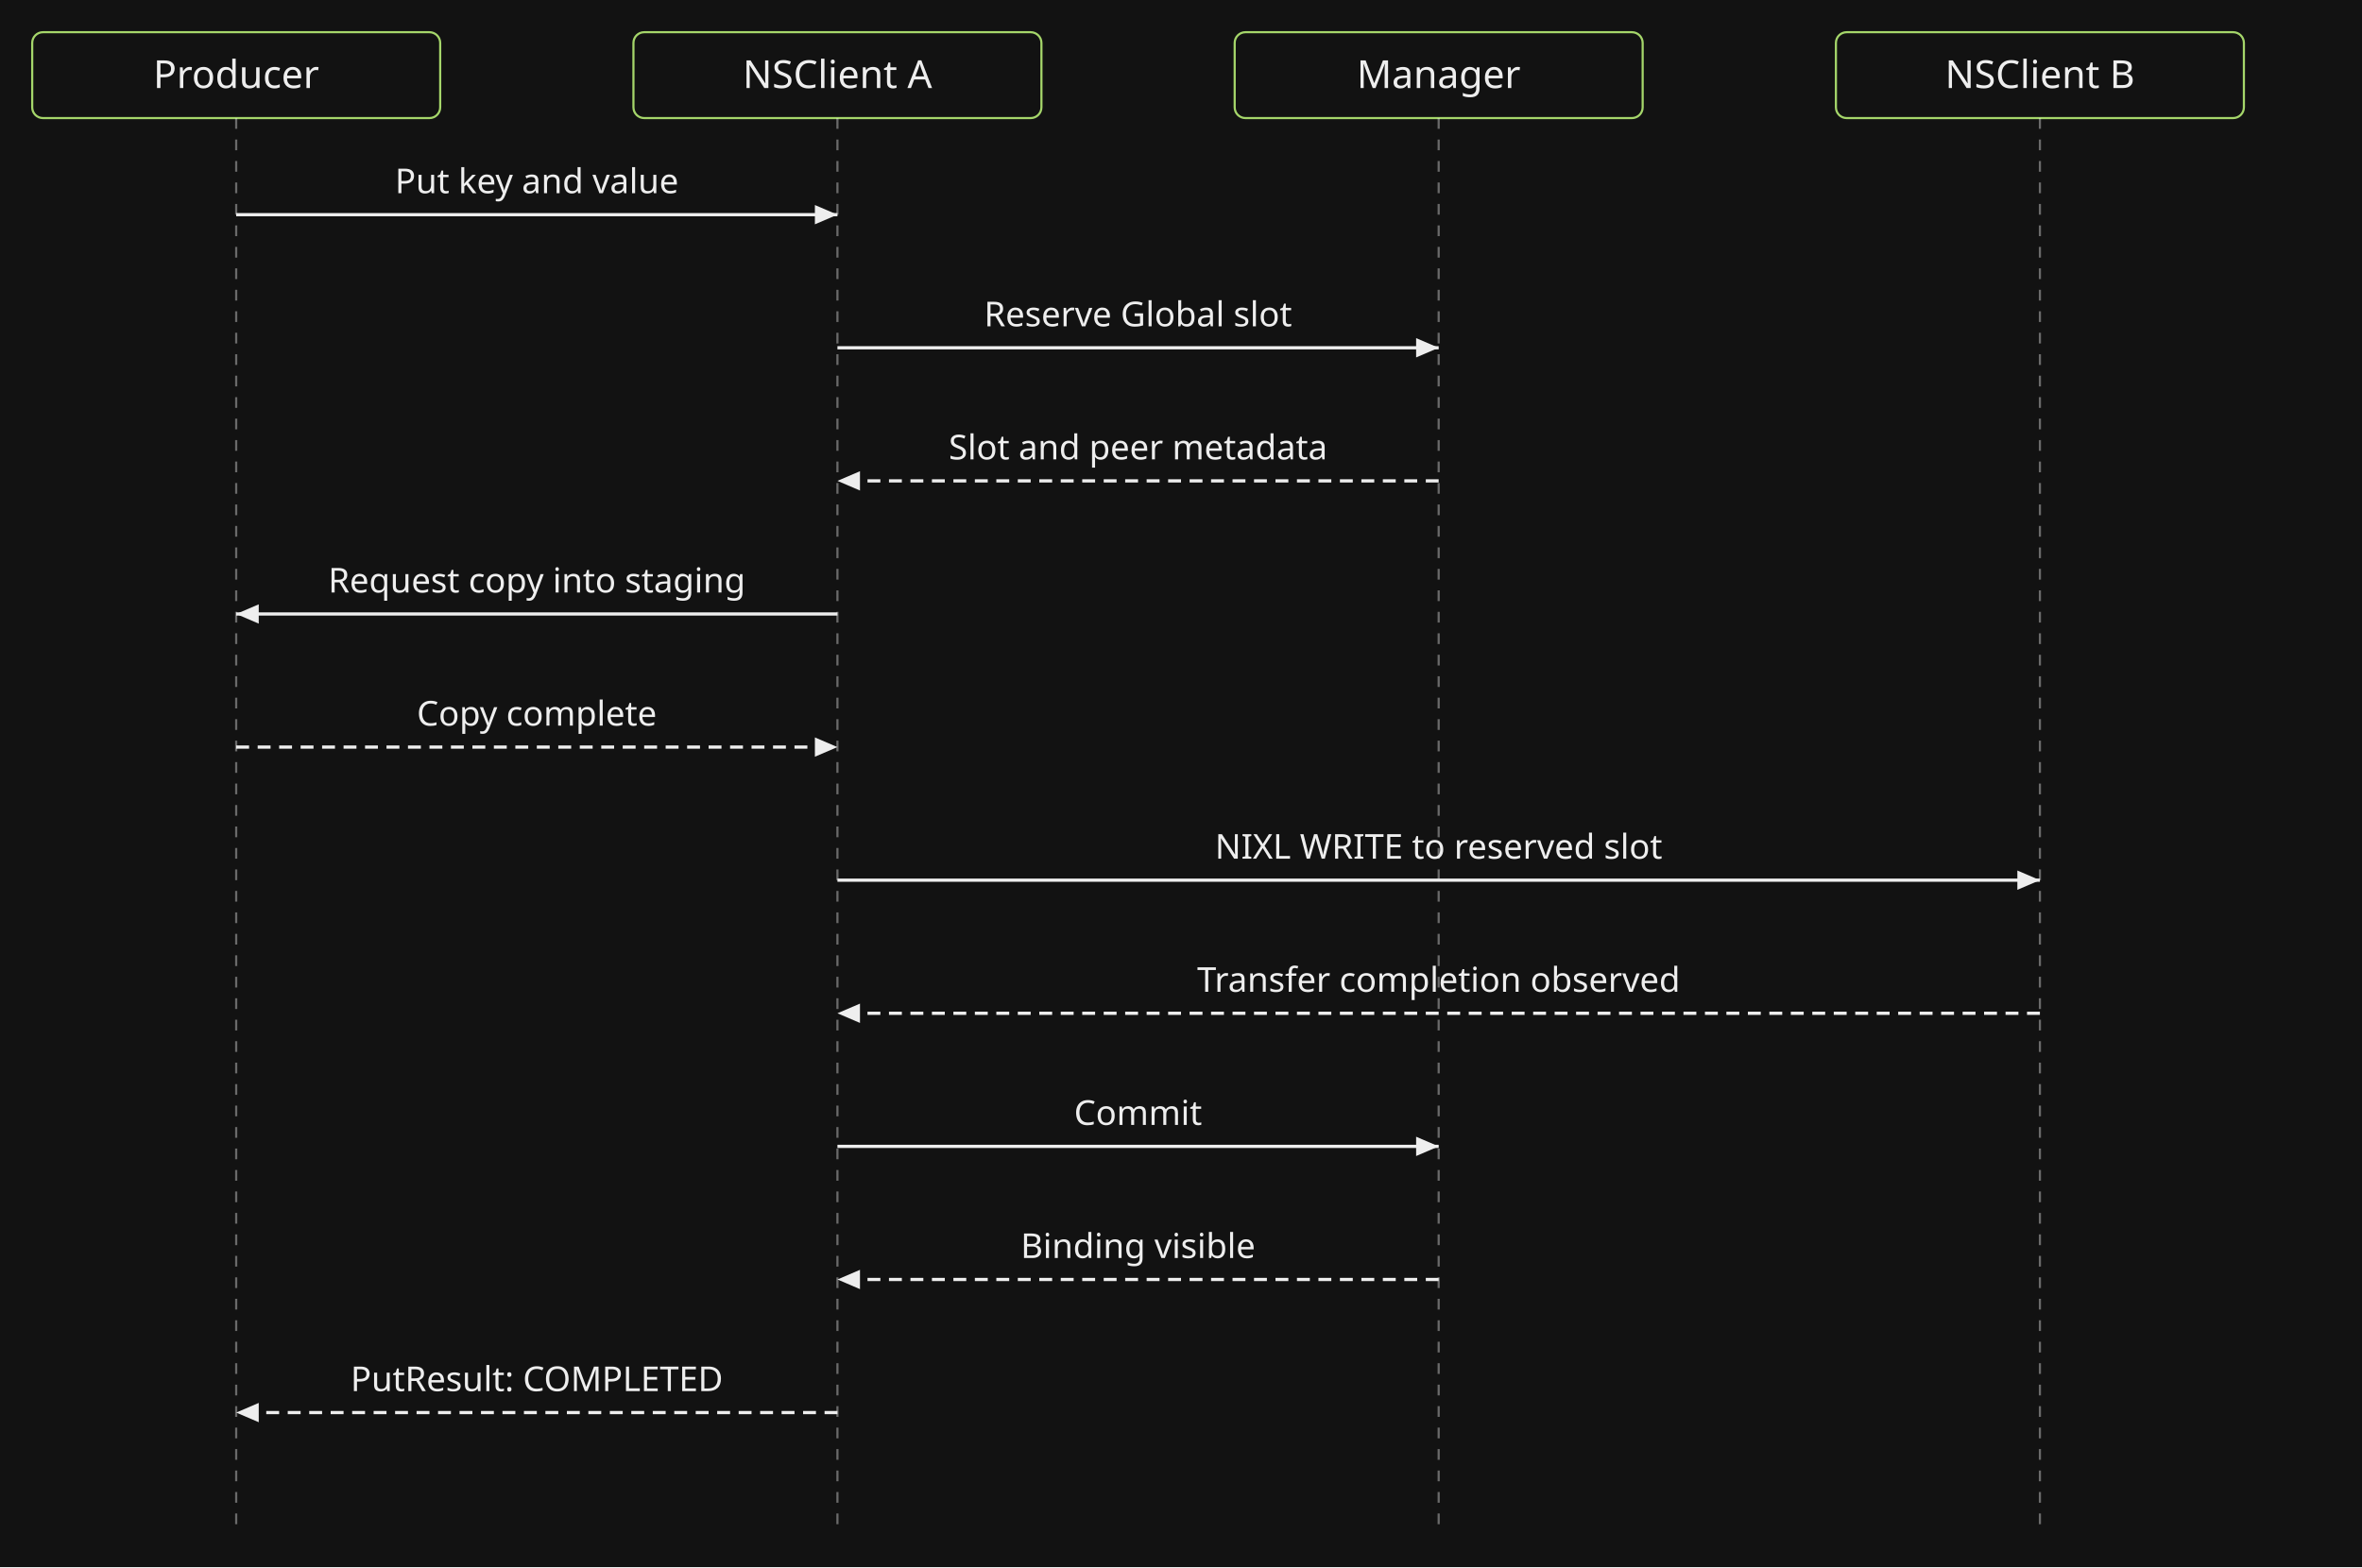
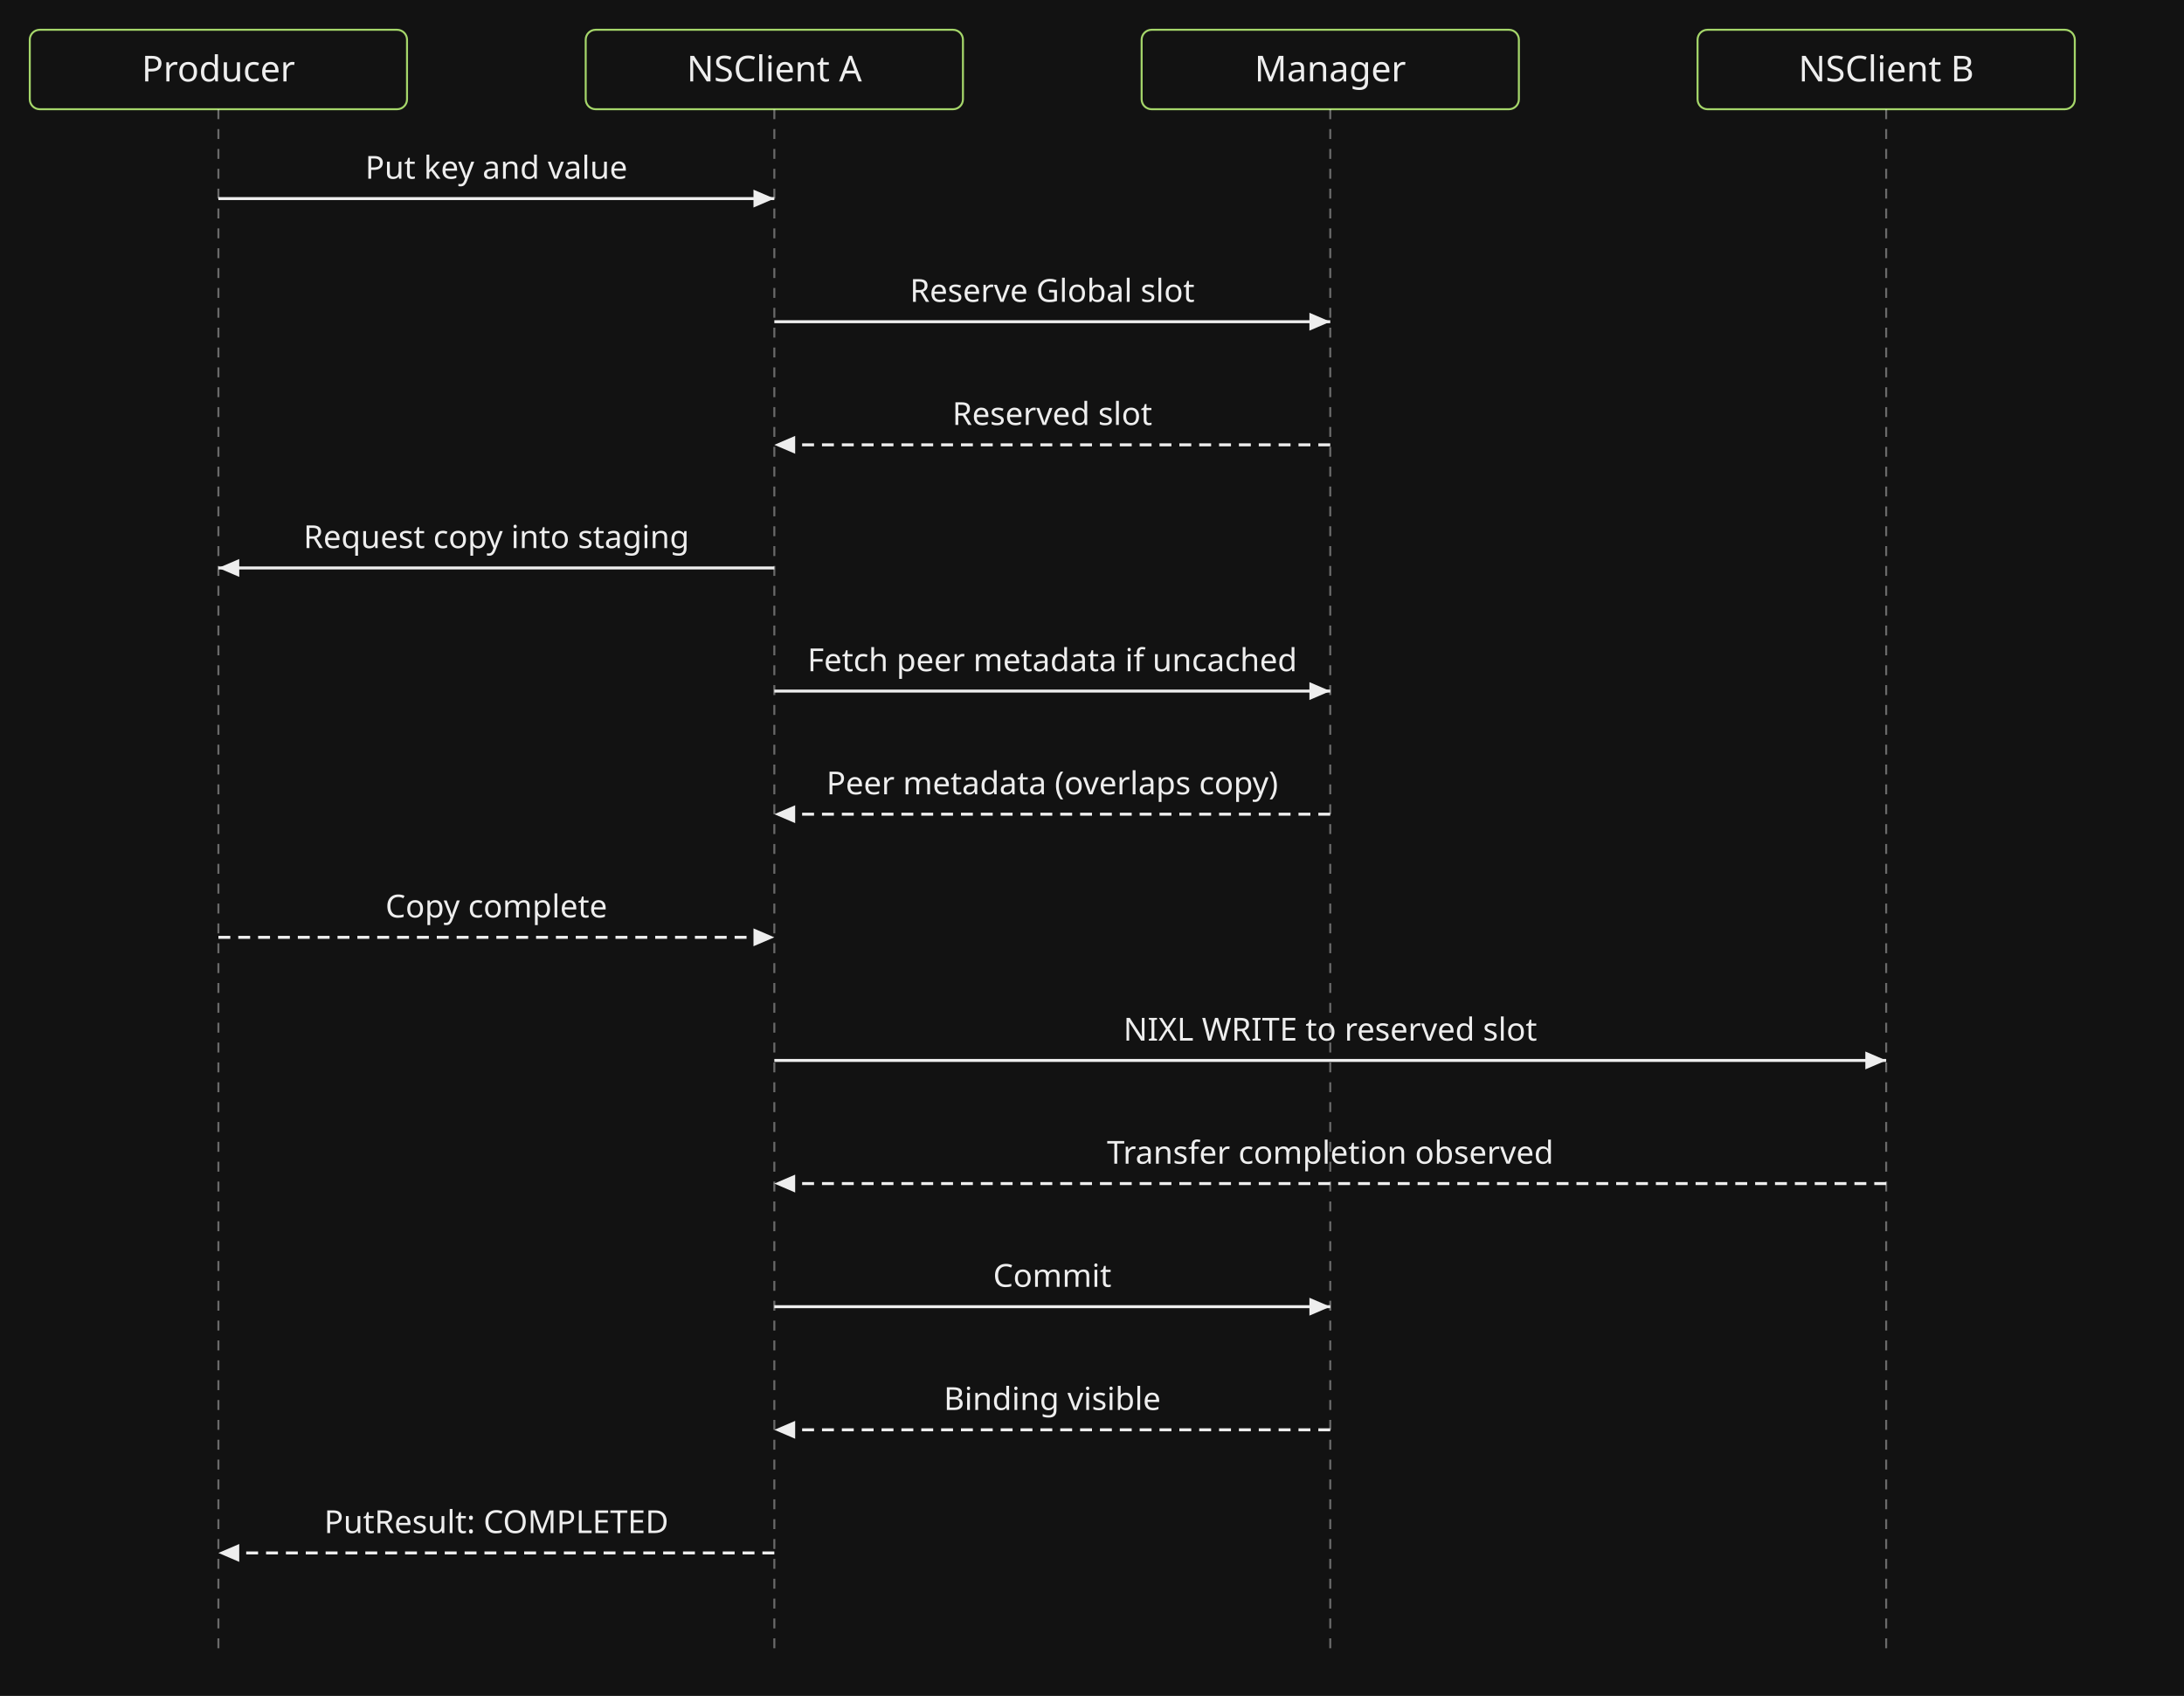
- <svg xmlns="http://www.w3.org/2000/svg" viewBox="0 0 1100 730" role="img" aria-labelledby="title desc">
-   <rect width="1100" height="730" fill="#121212" />
+ <svg xmlns="http://www.w3.org/2000/svg" viewBox="0 0 1100 854" role="img" aria-labelledby="title desc">
+   <rect width="1100" height="854" fill="#121212" />
  <defs>
    <marker id="arrow" markerWidth="8" markerHeight="8" refX="7" refY="3" orient="auto">
      <path d="M0,0 L7,3 L0,6" fill="#eeeeee" />
    </marker>
  </defs>
  <rect x="15" y="15" width="190" height="40" rx="5" stroke="#a5d66a" fill="#121212" />
  <text x="110" y="41" text-anchor="middle" fill="#eeeeee" font-family="sans-serif" font-size="18">Producer</text>
-   <path d="M110,55 V710" stroke="#eeeeee" opacity="0.4" stroke-dasharray="5 5" />
+   <path d="M110,55 V834" stroke="#eeeeee" opacity="0.4" stroke-dasharray="5 5" />
  <rect x="295" y="15" width="190" height="40" rx="5" stroke="#a5d66a" fill="#121212" />
  <text x="390" y="41" text-anchor="middle" fill="#eeeeee" font-family="sans-serif" font-size="18">NSClient A</text>
-   <path d="M390,55 V710" stroke="#eeeeee" opacity="0.4" stroke-dasharray="5 5" />
+   <path d="M390,55 V834" stroke="#eeeeee" opacity="0.4" stroke-dasharray="5 5" />
  <rect x="575" y="15" width="190" height="40" rx="5" stroke="#a5d66a" fill="#121212" />
  <text x="670" y="41" text-anchor="middle" fill="#eeeeee" font-family="sans-serif" font-size="18">Manager</text>
-   <path d="M670,55 V710" stroke="#eeeeee" opacity="0.4" stroke-dasharray="5 5" />
+   <path d="M670,55 V834" stroke="#eeeeee" opacity="0.4" stroke-dasharray="5 5" />
  <rect x="855" y="15" width="190" height="40" rx="5" stroke="#a5d66a" fill="#121212" />
  <text x="950" y="41" text-anchor="middle" fill="#eeeeee" font-family="sans-serif" font-size="18">NSClient B</text>
-   <path d="M950,55 V710" stroke="#eeeeee" opacity="0.4" stroke-dasharray="5 5" />
+   <path d="M950,55 V834" stroke="#eeeeee" opacity="0.4" stroke-dasharray="5 5" />
  <path d="M110,100 H390" stroke="#eeeeee" stroke-width="1.5" fill="none" marker-end="url(#arrow)" />
  <text x="250.0" y="90" text-anchor="middle" fill="#eeeeee" font-family="sans-serif" font-size="16">Put key and value</text>
  <path d="M390,162 H670" stroke="#eeeeee" stroke-width="1.5" fill="none" marker-end="url(#arrow)" />
  <text x="530.0" y="152" text-anchor="middle" fill="#eeeeee" font-family="sans-serif" font-size="16">Reserve Global slot</text>
  <path d="M670,224 H390" stroke="#eeeeee" stroke-width="1.5" fill="none" marker-end="url(#arrow)" stroke-dasharray="6 4" />
-   <text x="530.0" y="214" text-anchor="middle" fill="#eeeeee" font-family="sans-serif" font-size="16">Slot and peer metadata</text>
+   <text x="530.0" y="214" text-anchor="middle" fill="#eeeeee" font-family="sans-serif" font-size="16">Reserved slot</text>
  <path d="M390,286 H110" stroke="#eeeeee" stroke-width="1.5" fill="none" marker-end="url(#arrow)" />
  <text x="250.0" y="276" text-anchor="middle" fill="#eeeeee" font-family="sans-serif" font-size="16">Request copy into staging</text>
-   <path d="M110,348 H390" stroke="#eeeeee" stroke-width="1.5" fill="none" marker-end="url(#arrow)" stroke-dasharray="6 4" />
-   <text x="250.0" y="338" text-anchor="middle" fill="#eeeeee" font-family="sans-serif" font-size="16">Copy complete</text>
-   <path d="M390,410 H950" stroke="#eeeeee" stroke-width="1.5" fill="none" marker-end="url(#arrow)" />
-   <text x="670.0" y="400" text-anchor="middle" fill="#eeeeee" font-family="sans-serif" font-size="16">NIXL WRITE to reserved slot</text>
-   <path d="M950,472 H390" stroke="#eeeeee" stroke-width="1.5" fill="none" marker-end="url(#arrow)" stroke-dasharray="6 4" />
-   <text x="670.0" y="462" text-anchor="middle" fill="#eeeeee" font-family="sans-serif" font-size="16">Transfer completion observed</text>
-   <path d="M390,534 H670" stroke="#eeeeee" stroke-width="1.5" fill="none" marker-end="url(#arrow)" />
-   <text x="530.0" y="524" text-anchor="middle" fill="#eeeeee" font-family="sans-serif" font-size="16">Commit</text>
-   <path d="M670,596 H390" stroke="#eeeeee" stroke-width="1.5" fill="none" marker-end="url(#arrow)" stroke-dasharray="6 4" />
-   <text x="530.0" y="586" text-anchor="middle" fill="#eeeeee" font-family="sans-serif" font-size="16">Binding visible</text>
-   <path d="M390,658 H110" stroke="#eeeeee" stroke-width="1.5" fill="none" marker-end="url(#arrow)" stroke-dasharray="6 4" />
-   <text x="250.0" y="648" text-anchor="middle" fill="#eeeeee" font-family="sans-serif" font-size="16">PutResult: COMPLETED</text>
+   <path d="M390,348 H670" stroke="#eeeeee" stroke-width="1.5" fill="none" marker-end="url(#arrow)" />
+   <text x="530.0" y="338" text-anchor="middle" fill="#eeeeee" font-family="sans-serif" font-size="16">Fetch peer metadata if uncached</text>
+   <path d="M670,410 H390" stroke="#eeeeee" stroke-width="1.5" fill="none" marker-end="url(#arrow)" stroke-dasharray="6 4" />
+   <text x="530.0" y="400" text-anchor="middle" fill="#eeeeee" font-family="sans-serif" font-size="16">Peer metadata (overlaps copy)</text>
+   <path d="M110,472 H390" stroke="#eeeeee" stroke-width="1.5" fill="none" marker-end="url(#arrow)" stroke-dasharray="6 4" />
+   <text x="250.0" y="462" text-anchor="middle" fill="#eeeeee" font-family="sans-serif" font-size="16">Copy complete</text>
+   <path d="M390,534 H950" stroke="#eeeeee" stroke-width="1.5" fill="none" marker-end="url(#arrow)" />
+   <text x="670.0" y="524" text-anchor="middle" fill="#eeeeee" font-family="sans-serif" font-size="16">NIXL WRITE to reserved slot</text>
+   <path d="M950,596 H390" stroke="#eeeeee" stroke-width="1.5" fill="none" marker-end="url(#arrow)" stroke-dasharray="6 4" />
+   <text x="670.0" y="586" text-anchor="middle" fill="#eeeeee" font-family="sans-serif" font-size="16">Transfer completion observed</text>
+   <path d="M390,658 H670" stroke="#eeeeee" stroke-width="1.5" fill="none" marker-end="url(#arrow)" />
+   <text x="530.0" y="648" text-anchor="middle" fill="#eeeeee" font-family="sans-serif" font-size="16">Commit</text>
+   <path d="M670,720 H390" stroke="#eeeeee" stroke-width="1.5" fill="none" marker-end="url(#arrow)" stroke-dasharray="6 4" />
+   <text x="530.0" y="710" text-anchor="middle" fill="#eeeeee" font-family="sans-serif" font-size="16">Binding visible</text>
+   <path d="M390,782 H110" stroke="#eeeeee" stroke-width="1.5" fill="none" marker-end="url(#arrow)" stroke-dasharray="6 4" />
+   <text x="250.0" y="772" text-anchor="middle" fill="#eeeeee" font-family="sans-serif" font-size="16">PutResult: COMPLETED</text>
</svg>
